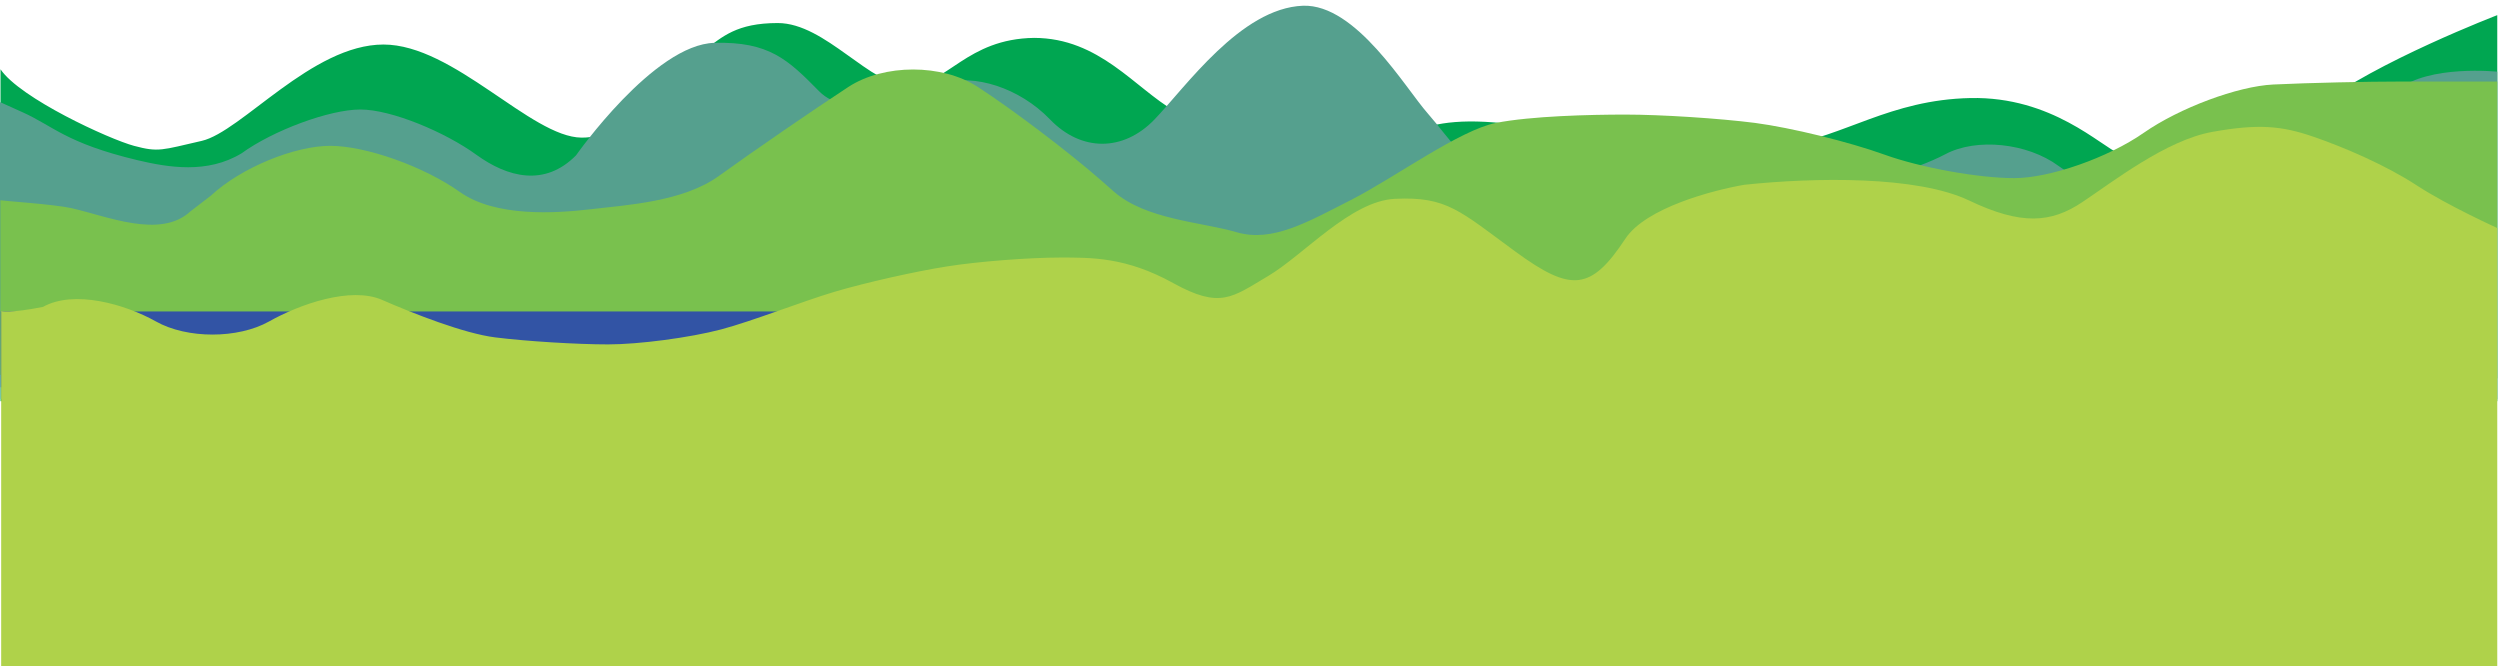
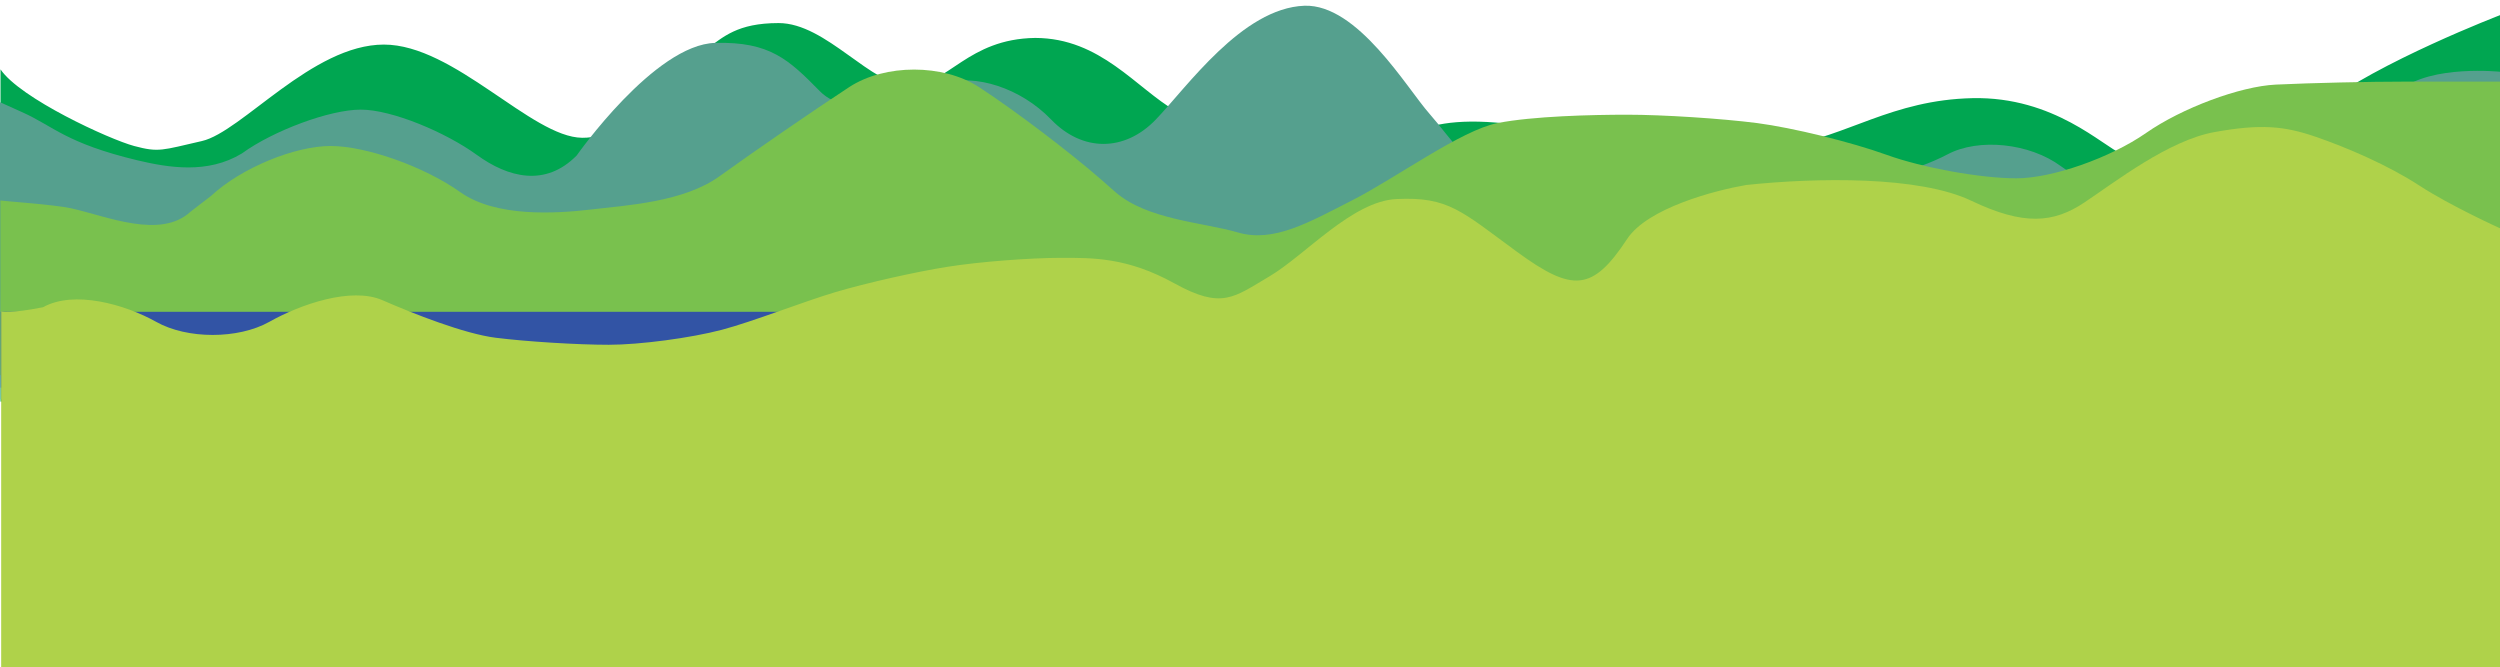
- <svg xmlns="http://www.w3.org/2000/svg" xmlns:xlink="http://www.w3.org/1999/xlink" version="1.1" id="Ebene_1" x="0px" y="0px" viewBox="0 0 1920 511" style="enable-background:new 0 0 1920 511;" xml:space="preserve">
+ <svg xmlns="http://www.w3.org/2000/svg" xmlns:xlink="http://www.w3.org/1999/xlink" version="1.1" id="Ebene_1" x="0px" y="0px" viewBox="0 0 1917.9 511" style="enable-background:new 0 0 1920 511;" xml:space="preserve">
  <style type="text/css">
	.st0{clip-path:url(#SVGID_00000096030454960852181720000004723022825856970916_);fill:#00A651;}
	.st1{clip-path:url(#SVGID_00000096030454960852181720000004723022825856970916_);fill:#55A08E;}
	.st2{clip-path:url(#SVGID_00000096030454960852181720000004723022825856970916_);fill:#79C14E;}
	.st3{fill:#3254A5;}
	.st4{clip-path:url(#SVGID_00000164509362181904967580000005052397450924511407_);fill:#AFD24A;}
</style>
  <g>
    <g>
      <defs>
        <rect id="SVGID_1_" x="0" y="-0.6" width="1917.9" height="512.4" />
      </defs>
      <clipPath id="SVGID_00000149355674875444626370000009115741988293321646_">
        <use xlink:href="#SVGID_1_" style="overflow:visible;" />
      </clipPath>
      <path style="clip-path:url(#SVGID_00000149355674875444626370000009115741988293321646_);fill:#00A651;" d="M1918.5,11.4    c0,0-94.3,36.1-138.9,70.8c-14.4,11.2-36,43.7-81.4,44.4c-45.4,0.6-55.2-2.1-70.1-8.3c-14.9-6.1-52.1-44.3-114.8-43    c-62,1.3-97.1,29.8-143.4,36.4c-46.2,6.6-105.4-0.9-198.7-14.9c-93.3-14-86.5,18.3-141,18.1c-54.5-0.2-97.4-12.1-128-29.6    c-30.6-17.6-57.8-56.1-108-56.2c-51.9,0.7-66.8,36.1-96.2,36.7c-29.4,0.6-63.9-48.1-100.7-48.1c-31.7,0-42.5,10.7-55.7,20.3    c-24.7,19.5-56.1,68.1-95,67.7c-38.8-0.4-98.1-71.5-152.1-71.5c-54.9,0-109.1,67-139.6,74c-30.6,7-33,8.9-52,3.8    c-19-5.1-87.6-36.6-102.5-58.8v254.9h1917.9V11.4z" />
      <path style="clip-path:url(#SVGID_00000149355674875444626370000009115741988293321646_);fill:#55A08E;" d="M1918.5,55.1    c0,0-53.4-5.7-77.2,14.1c-23.9,19.8-62.9,44.2-86.8,54.1c-23.9,9.9-62.9,22.1-86.8,27.1c-23.9,5-62.9-5.4-86.8-23    c-23.9-17.6-62.9-21.7-86.8-9c-23.9,12.6-62.9,23-86.8,23h-86.8h-86.8c-23.9,0-55.8-2-79.7-4.5c-23.9-2.5-40.2-30.2-57.5-49.8    c-17.3-19.6-55-84.1-95.8-82.7C952.9,6.2,910.5,67,886.6,91.8c-23.9,24.8-56.2,24.8-80.1,0c-23.9-24.8-58.5-35-82.3-28    c-23.9,6.9-71.5,30.5-95.3,6.1c-23.9-24.3-38.3-38-80.1-37c-46.6,1.1-106.4,86.4-106.4,86.4c-24.1,24.4-52.6,16.9-76.5-0.4    c-23.9-17.4-65.3-34.8-89.1-34.8c-23.9,0-67.3,16.2-91.2,33.6c-26.3,16-56.4,10.9-80.1,5.3C50.4,109.8,41,96.8,17.1,86.1    C-6.8,75.4-1,77.9-1,77.9l1.6,228.5l1917.9,0.2V55.1z" />
      <path style="clip-path:url(#SVGID_00000149355674875444626370000009115741988293321646_);fill:#79C14E;" d="M0.3,287.9l1918.3,2.7    v-228h-73.2c-27.4,0-72.1,1-99.5,2.3c-27.4,1.3-72.1,18-99.5,37.1c-27.4,19.1-72.1,34.8-99.5,34.8s-72.1-8.1-99.5-18    c-27.4-9.9-72.1-20.8-99.5-24.4c-27.4-3.5-72.1-6.4-99.5-6.4c-27.4,0-72.4,1.1-99.5,6.4c-27.8,5.4-78.2,42.3-111.4,59.2    c-33.2,16.9-60.2,32.7-87.6,24.8c-27.4-8-69.8-9.7-94.4-31.2l-10.1-8.9c-24.6-21.5-67-53.7-94.4-71.5c-27.4-17.9-72.1-17.9-99.5,0    c-27.4,17.9-72.1,48.7-99.5,68.4c-27.4,19.8-71.1,22.3-98.4,25.5c-27.4,3.2-73.2,6.1-100.5-13.3c-27.4-19.5-72.1-35.4-99.5-35.4    s-68.6,16.8-91.7,38.3l-15.6,12c-23.1,21.5-64.3,3.6-91.7-2.5c-13.1-2.9-54.3-5.7-54.3-6L0.3,287.9z" />
    </g>
    <rect x="0.6" y="239.2" class="st3" width="1029" height="58.2" />
    <g>
      <defs>
        <rect id="SVGID_00000176040176076093922110000003586313690626878598_" x="0" y="-0.6" width="1917.9" height="512.4" />
      </defs>
      <clipPath id="SVGID_00000173852401058076779720000012543374873591662247_">
        <use xlink:href="#SVGID_00000176040176076093922110000003586313690626878598_" style="overflow:visible;" />
      </clipPath>
      <path style="clip-path:url(#SVGID_00000173852401058076779720000012543374873591662247_);fill:#AFD24A;" d="M1918.5,175.4    c0,0-38.5-17.4-62.4-33c-23.9-15.6-55.8-29.3-79.7-37.5c-23.9-8.2-41.9-10-77.4-3.6c-35.5,6.4-76,38.1-99.9,54    c-23.9,16-46.8,17.8-86.8-1.3c-40-19.1-118.5-17.8-172.6-12.1c-23.9,4.1-75.7,17.6-91.4,41.4c-26.5,40.2-41.7,41.2-84.5,9.9    c-42.8-31.3-52.5-42.4-92.5-40.5c-33.9,1.6-69.9,43-97.4,59.3c-27.6,16.3-36.5,25.5-72.9,5.4c-36.3-20.1-63-19.6-86.8-19.6    c-23.9,0-63,3-86.8,6.8c-23.9,3.7-63,12.5-86.8,19.6c-23.9,7.1-63,22.5-86.8,28.8c-23.9,6.3-63,11.5-86.8,11.5    c-23.9,0-63-2.4-86.8-5.4c-23.9-3-63-18.4-86.8-28.8c-23.9-10.4-63,3.2-86.8,16.6c-23.9,13.4-63,13.4-86.8,0    c-23.9-13.4-63-24.5-86.8-11.2c-25.7,5.1-32.1,3.2-32.1,3.2v275.1h1917.9V175.4z" />
    </g>
  </g>
</svg>
